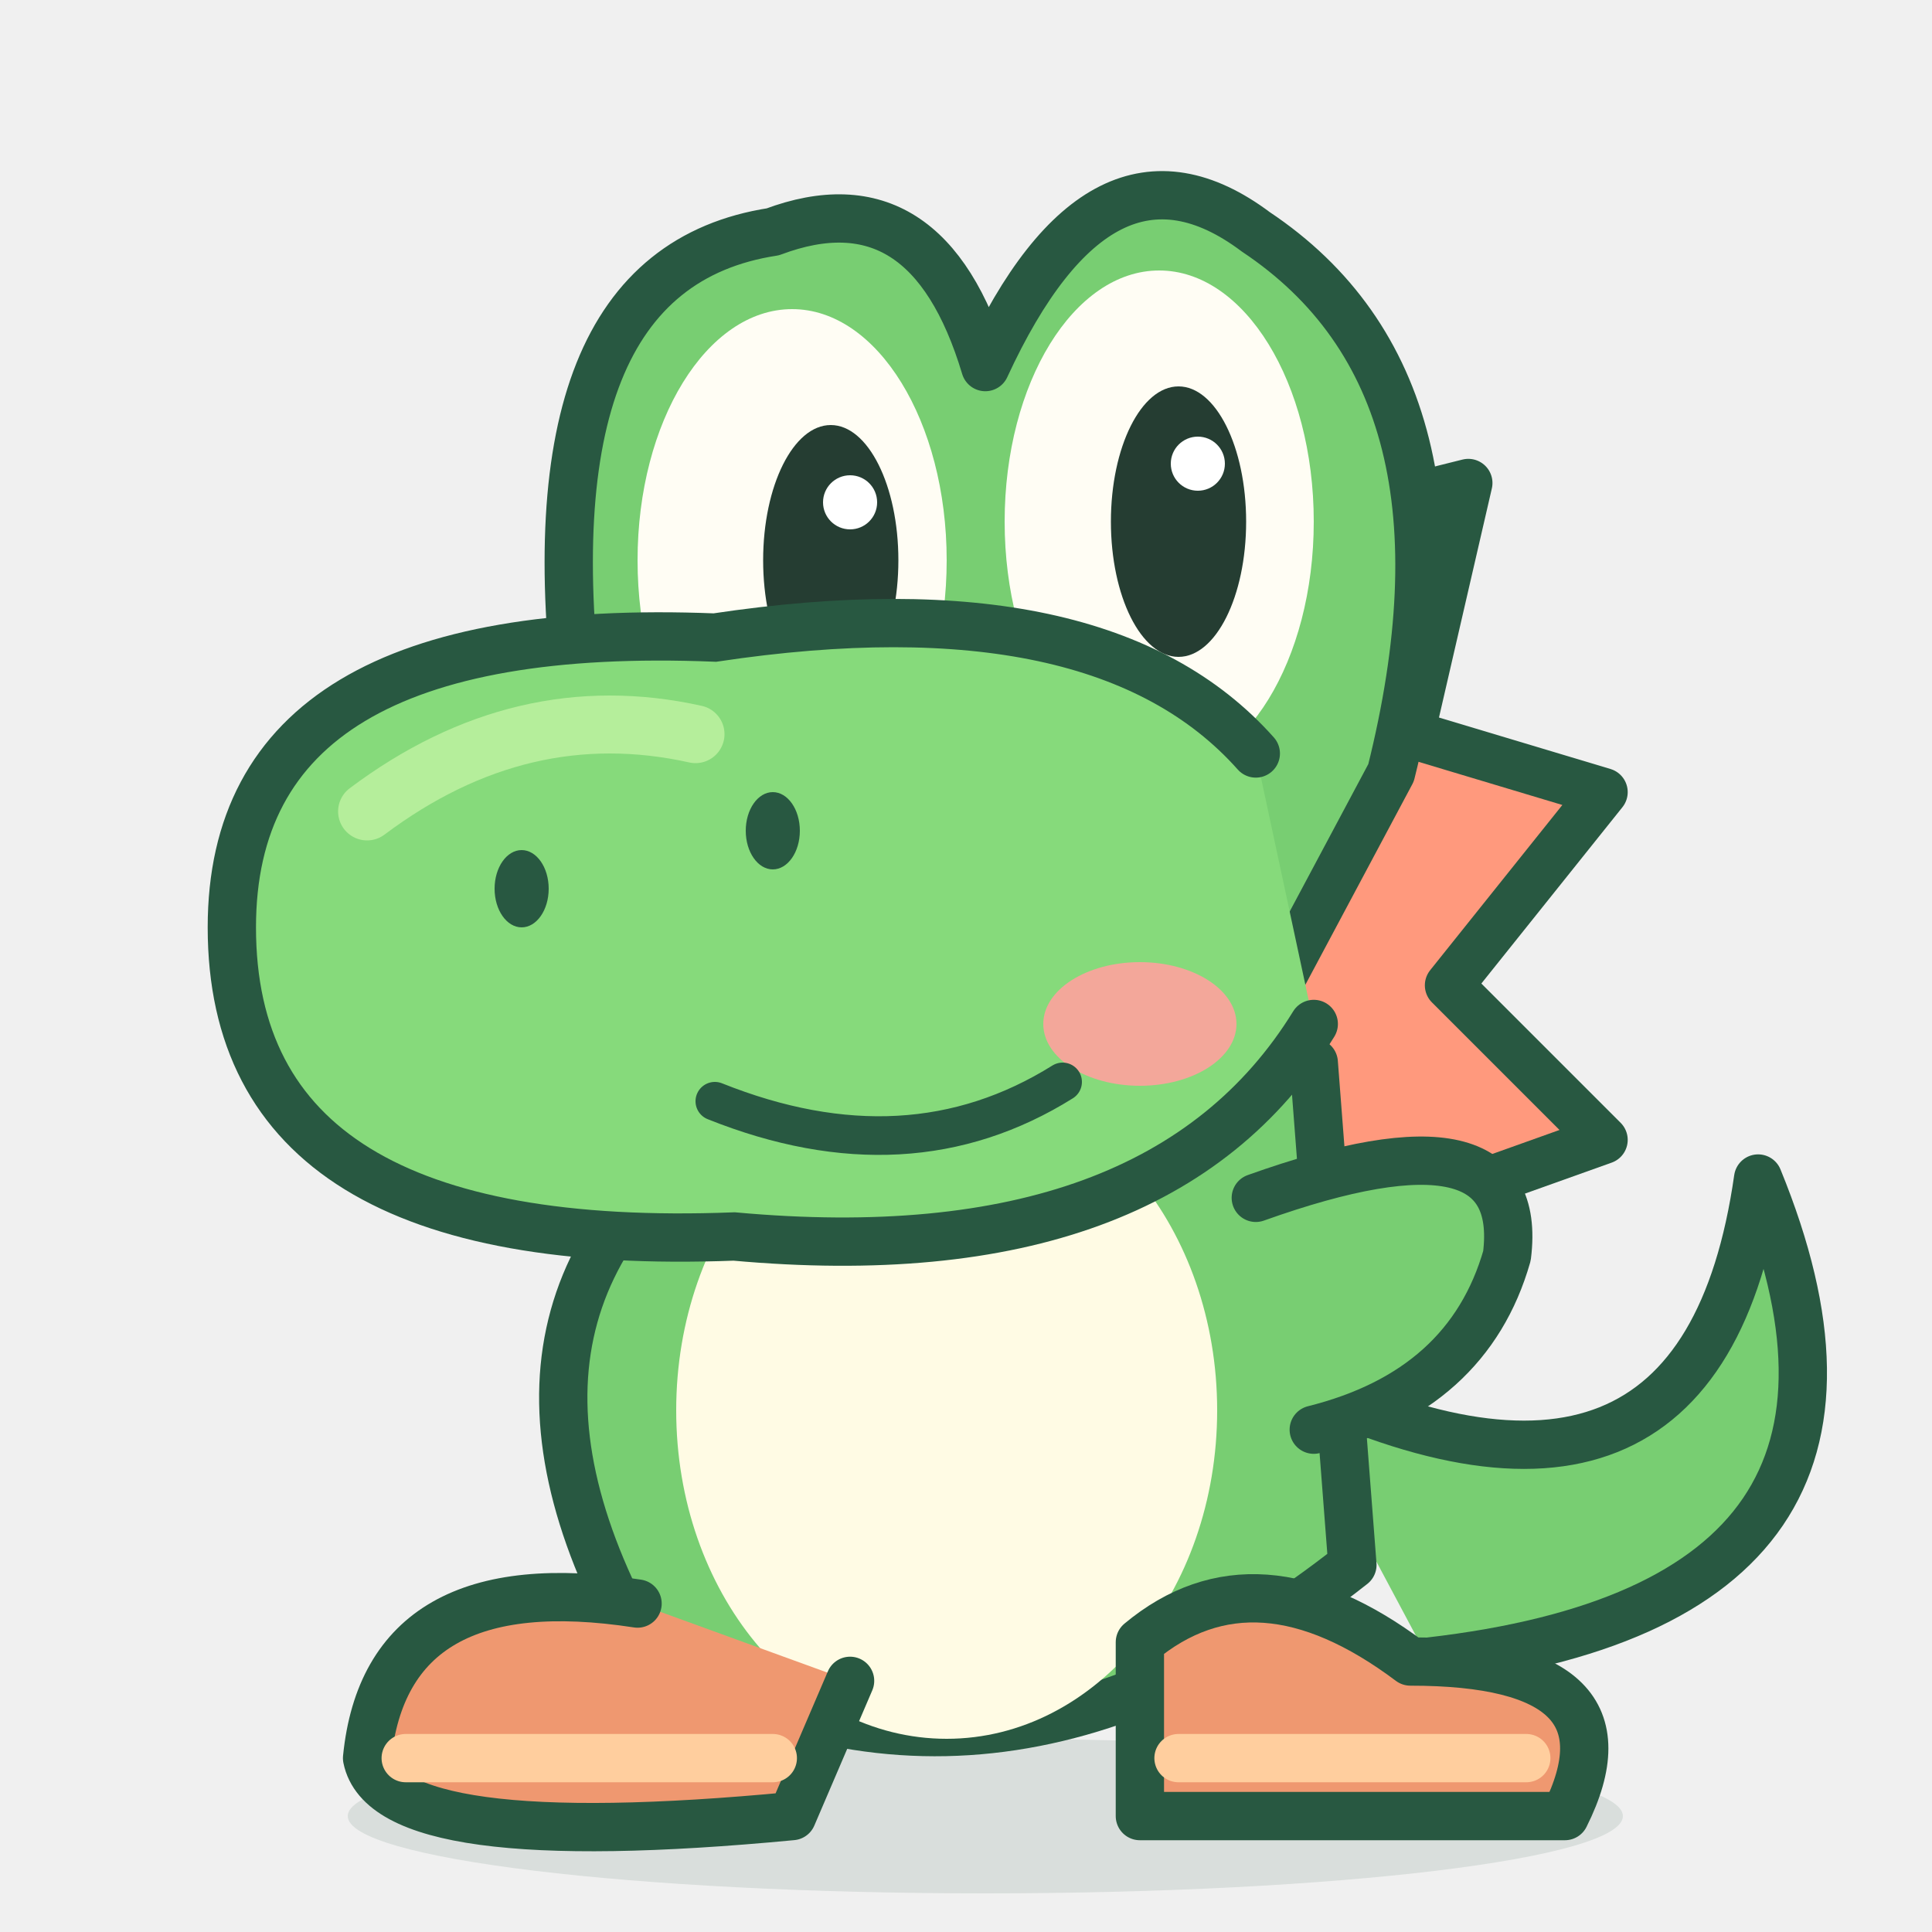
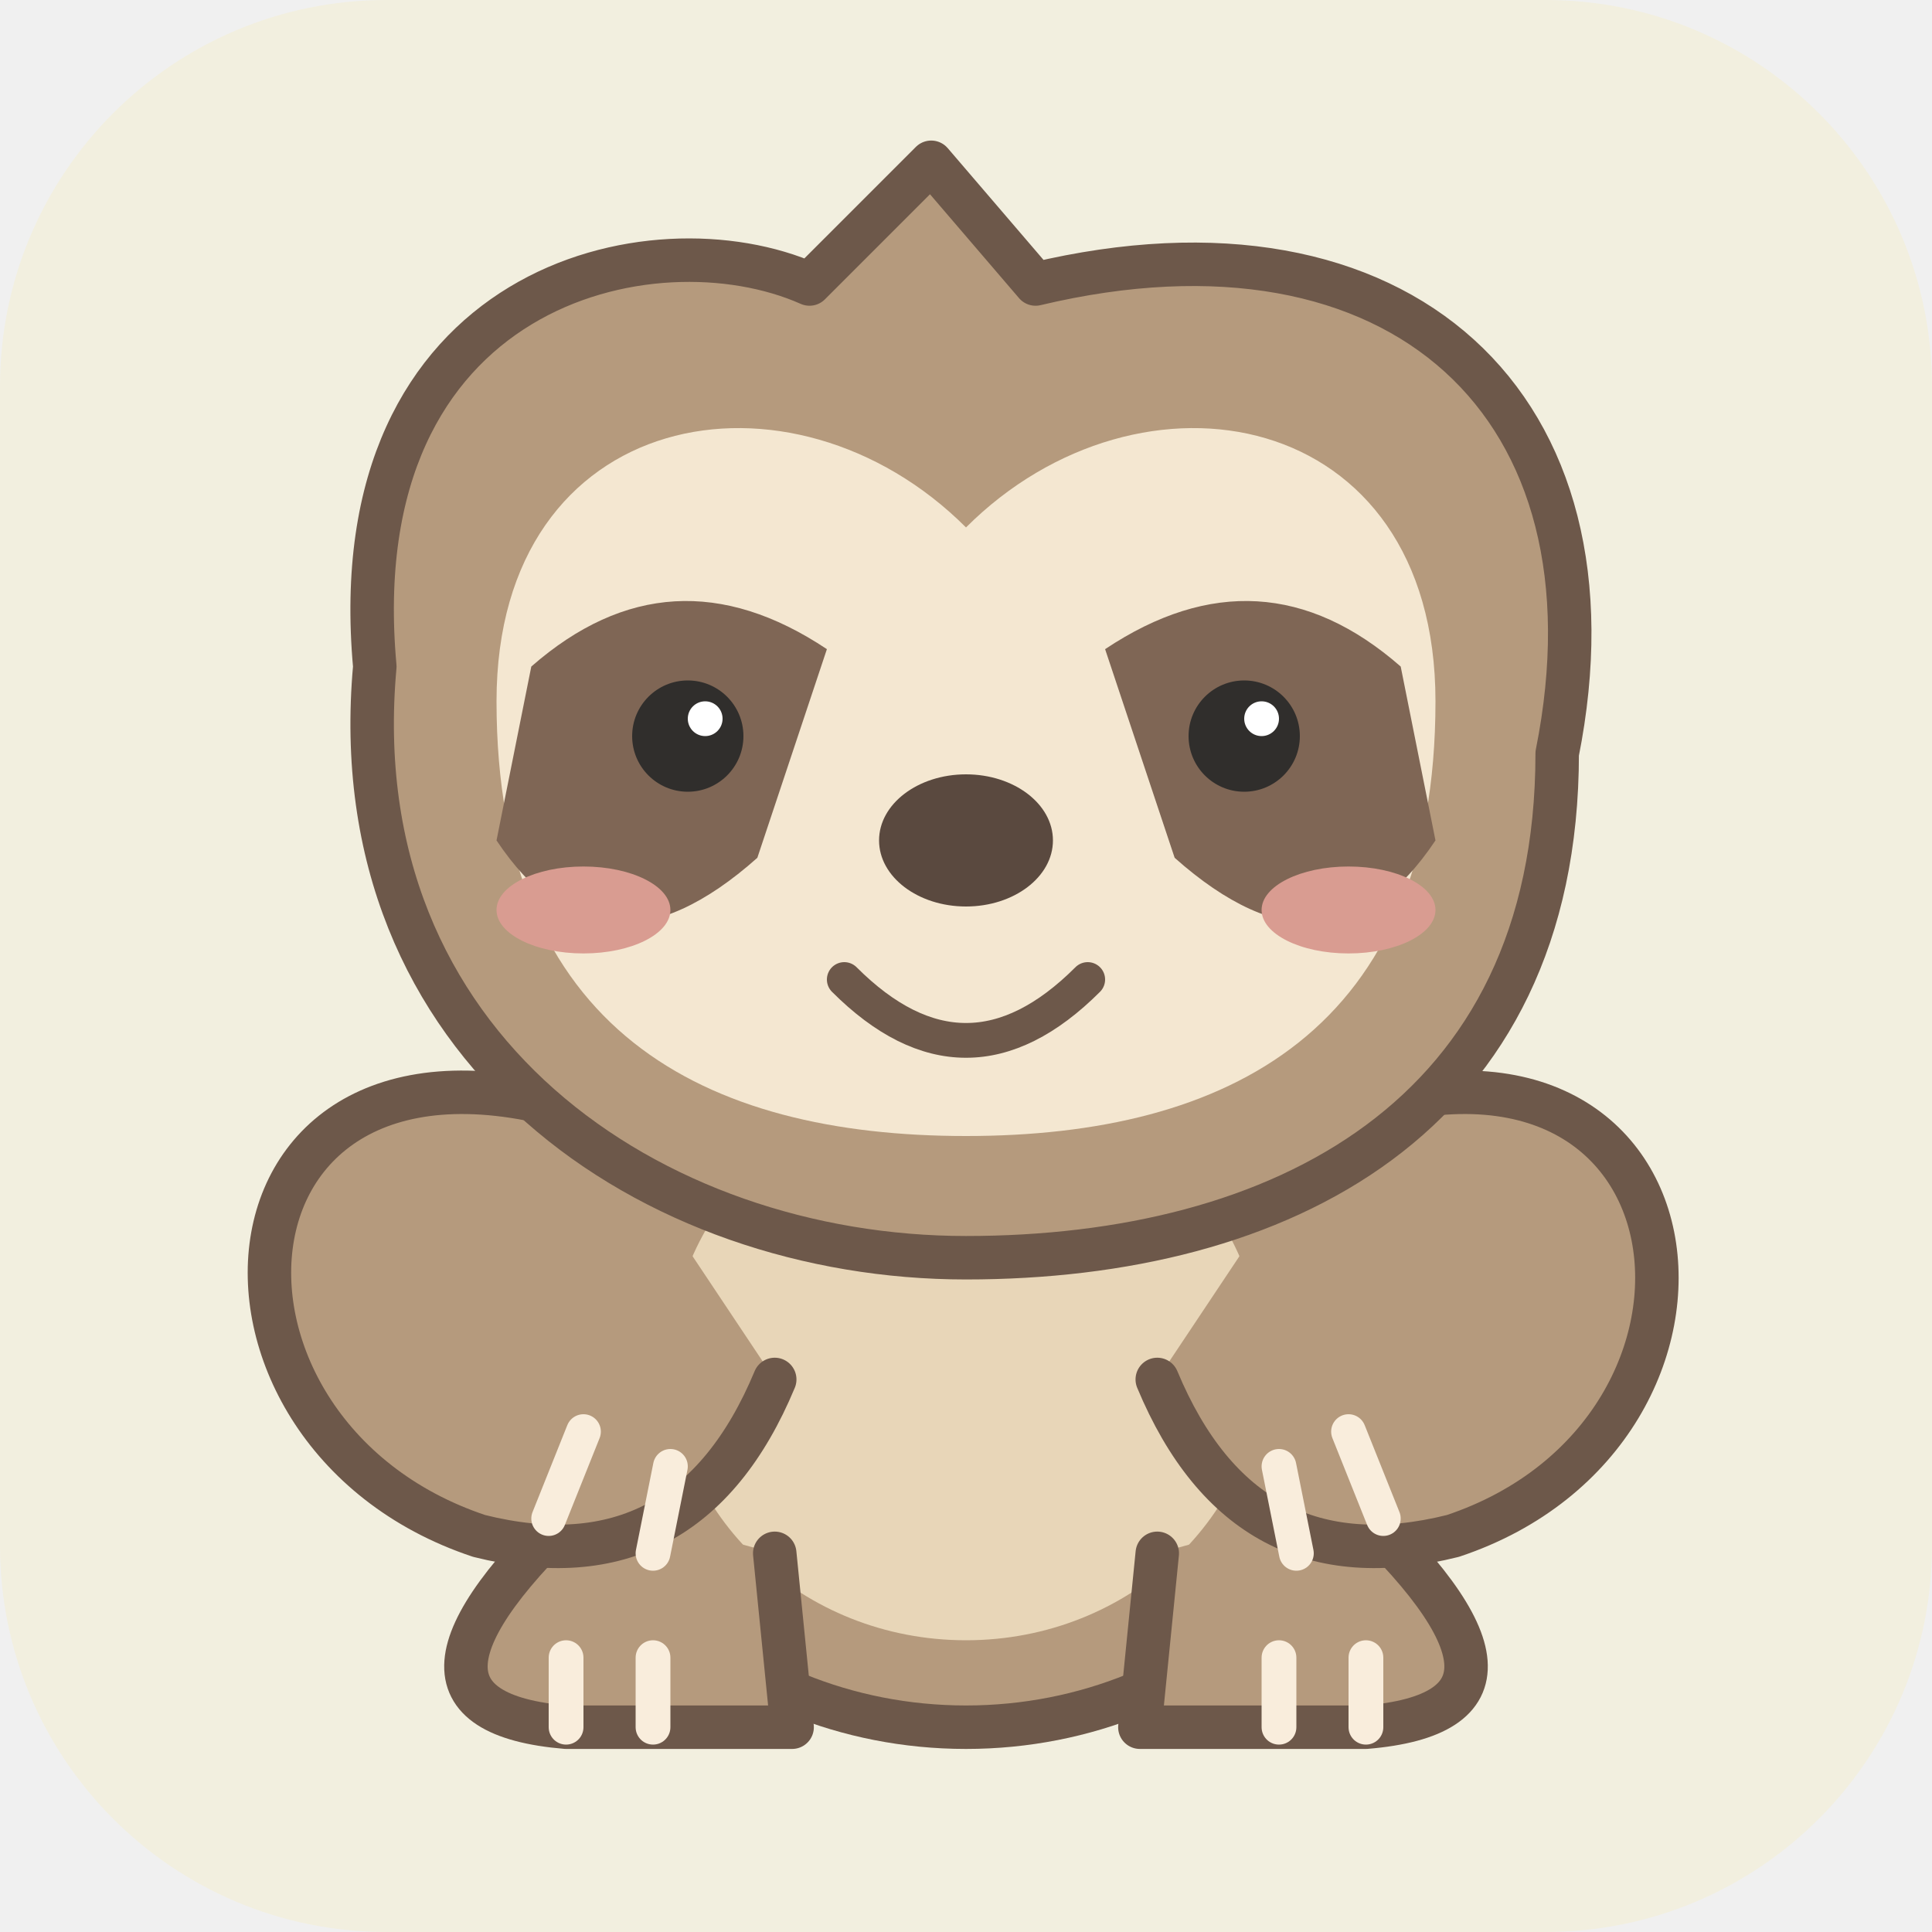
<svg xmlns="http://www.w3.org/2000/svg" width="256" height="256" viewBox="0 0 100 100">
  <defs>
    <g id="yo-body" stroke="#285841" stroke-width="2.5" stroke-linejoin="round" stroke-linecap="round">
      <ellipse cx="51" cy="94" rx="33" ry="4" fill="#285841" opacity=".12" stroke="none" />
      <path d="M66 71Q88 82 91 61Q100 83 74 86" fill="#78CE72" />
      <path d="M64 28l12-3-3 13 10 3-8 10 8 8-14 5" fill="#FF997D" />
      <path d="M39 57Q23 67 33 85Q51 96 70 81L68 55" fill="#78CE72" />
      <ellipse cx="49" cy="73" rx="14" ry="17" fill="#FFFBE4" stroke="none" />
      <path d="M33 83Q20 81 19 91Q20 96 41 94L44 87" fill="#EF9870" />
      <path d="M59 85Q65 80 73 86Q85 86 81 94H59Z" fill="#EF9870" />
      <path d="M21 91h19M61 91h18" stroke="#FFCE9E" />
      <path d="M65 62Q79 57 78 65Q76 72 68 74" fill="#78CE72" />
      <path d="M30 37Q27 14 40 12Q48 9 51 19Q57 6 65 12Q77 20 72 40L64 55H37Z" fill="#78CE72" />
      <ellipse cx="41" cy="29" rx="8" ry="13" fill="#FFFDF4" stroke="none" />
      <ellipse cx="60" cy="27" rx="8" ry="13" fill="#FFFDF4" stroke="none" />
    </g>
    <symbol id="yo" viewBox="0 0 100 100">
      <use href="#yo-body" />
      <ellipse cx="43" cy="29" rx="3.5" ry="7" fill="#253D32" />
      <ellipse cx="61" cy="27" rx="3.5" ry="7" fill="#253D32" />
      <circle cx="44" cy="26" r="1.4" fill="white" />
      <circle cx="62" cy="24" r="1.4" fill="white" />
      <g stroke="#285841" stroke-width="2.5" stroke-linecap="round">
        <path d="M65 39Q57 30 37 33Q12 32 12 48Q12 65 38 64Q60 66 68 53" fill="#86DA7B" />
        <path d="M19 42Q27 36 36 38" stroke="#B5EE9B" stroke-width="3" fill="none" />
        <ellipse cx="27" cy="46" rx="1.4" ry="2" fill="#285841" stroke="none" />
        <ellipse cx="40" cy="43" rx="1.4" ry="2" fill="#285841" stroke="none" />
        <ellipse cx="59" cy="53" rx="5" ry="3.2" fill="#F3A79A" stroke="none" />
      </g>
      <path d="M37 57Q47 61 55 56" fill="none" stroke="#285841" stroke-width="2" stroke-linecap="round" />
    </symbol>
    <symbol id="yo-head" viewBox="0 0 100 100">
      <use href="#yo-body" />
      <ellipse cx="43" cy="29" rx="3.5" ry="7" fill="#253D32" />
      <ellipse cx="61" cy="27" rx="3.5" ry="7" fill="#253D32" />
      <circle cx="44" cy="26" r="1.4" fill="white" />
      <circle cx="62" cy="24" r="1.4" fill="white" />
      <g stroke="#285841" stroke-width="2.5" stroke-linecap="round">
        <path d="M65 39Q57 30 37 33Q12 32 12 48Q12 65 38 64Q60 66 68 53" fill="#86DA7B" />
        <path d="M19 42Q27 36 36 38" stroke="#B5EE9B" stroke-width="3" fill="none" />
        <ellipse cx="27" cy="46" rx="1.4" ry="2" fill="#285841" stroke="none" />
        <ellipse cx="40" cy="43" rx="1.4" ry="2" fill="#285841" stroke="none" />
        <ellipse cx="59" cy="53" rx="5" ry="3.2" fill="#F3A79A" stroke="none" />
      </g>
      <path d="M37 57Q47 61 55 56" fill="none" stroke="#285841" stroke-width="2" stroke-linecap="round" />
    </symbol>
    <symbol id="yo-happy" viewBox="0 0 100 100">
      <use href="#yo-body" />
      <path d="M37 29q5-8 10 0M55 27q5-8 10 0" stroke="#285841" stroke-width="3" fill="none" stroke-linecap="round" />
      <g stroke="#285841" stroke-width="2.5" stroke-linecap="round">
        <path d="M65 39Q57 30 37 33Q12 32 12 48Q12 65 38 64Q60 66 68 53" fill="#86DA7B" />
        <path d="M19 42Q27 36 36 38" stroke="#B5EE9B" stroke-width="3" fill="none" />
        <ellipse cx="27" cy="46" rx="1.4" ry="2" fill="#285841" stroke="none" />
        <ellipse cx="40" cy="43" rx="1.4" ry="2" fill="#285841" stroke="none" />
        <ellipse cx="59" cy="53" rx="5" ry="3.2" fill="#F3A79A" stroke="none" />
      </g>
      <path d="M35 55Q46 72 56 55Z" fill="#864A4F" />
      <path d="M40 60q6-4 11 0" stroke="#F9ADAF" stroke-width="3" />
      <path d="M12 15v10M7 20h10M84 32v8M80 36h8" stroke="#E9AE39" stroke-width="3" stroke-linecap="round" />
    </symbol>
    <symbol id="yo-oops" viewBox="0 0 100 100">
      <use href="#yo-body" />
      <ellipse cx="43" cy="29" rx="3.5" ry="7" fill="#253D32" />
      <ellipse cx="61" cy="27" rx="3.5" ry="7" fill="#253D32" />
      <circle cx="44" cy="26" r="1.4" fill="white" />
      <circle cx="62" cy="24" r="1.4" fill="white" />
      <g stroke="#285841" stroke-width="2.5" stroke-linecap="round">
        <path d="M65 39Q57 30 37 33Q12 32 12 48Q12 65 38 64Q60 66 68 53" fill="#86DA7B" />
        <path d="M19 42Q27 36 36 38" stroke="#B5EE9B" stroke-width="3" fill="none" />
        <ellipse cx="27" cy="46" rx="1.4" ry="2" fill="#285841" stroke="none" />
        <ellipse cx="40" cy="43" rx="1.4" ry="2" fill="#285841" stroke="none" />
        <ellipse cx="59" cy="53" rx="5" ry="3.2" fill="#F3A79A" stroke="none" />
      </g>
      <ellipse cx="46" cy="57" rx="3" ry="4" fill="#864A4F" />
      <path d="M80 17q-9 13 0 13q8 0 0-13" fill="#8DCFEF" />
    </symbol>
    <g id="ko-body" stroke="#485568" stroke-width="2.5" stroke-linecap="round" stroke-linejoin="round">
      <ellipse cx="50" cy="94" rx="31" ry="4" fill="#485568" opacity=".12" stroke="none" />
      <ellipse cx="50" cy="73" rx="24" ry="22" fill="#A9B6C9" />
      <ellipse cx="50" cy="76" rx="15" ry="15" fill="#FFF8E9" stroke="none" />
      <ellipse cx="32" cy="89" rx="12" ry="7" fill="#8F9EB6" />
      <ellipse cx="68" cy="89" rx="12" ry="7" fill="#8F9EB6" />
      <path d="M28 89h7M65 89h7" stroke="#DADEEB" />
      <path d="M30 61Q18 60 20 71Q25 78 34 70" fill="#A9B6C9" />
      <path d="M68 61Q78 52 82 59Q85 66 72 72" fill="#A9B6C9" />
      <path d="M76 75Q82 61 85 45" stroke="#537C61" />
      <path d="M82 62Q68 57 75 49Q85 48 82 62M84 54Q83 39 93 41Q98 50 84 54" fill="#A9CF9C" stroke="#537C61" stroke-width="1.8" />
      <path d="M29 22Q17 9 7 21Q0 33 10 43Q18 48 29 40M71 22Q83 9 93 21Q100 33 90 43Q82 48 71 40" fill="#A9B6C9" />
      <ellipse cx="17" cy="30" rx="9" ry="11" fill="#E1C5D5" stroke="none" />
      <ellipse cx="83" cy="30" rx="9" ry="11" fill="#E1C5D5" stroke="none" />
      <path d="M18 39Q17 19 37 17L43 11L48 16L55 10L58 17Q83 18 82 41Q83 63 51 65Q19 65 18 39Z" fill="#BEC8D8" />
      <path d="M25 39Q23 55 39 59Q53 67 68 56Q77 48 72 40Q65 34 55 41Q49 43 44 40Q34 33 25 39" fill="#F9F5EE" stroke="none" />
      <ellipse cx="29" cy="48" rx="5" ry="3.3" fill="#EBAFBC" stroke="none" />
      <ellipse cx="71" cy="48" rx="5" ry="3.3" fill="#EBAFBC" stroke="none" />
      <path d="M43 38Q42 29 50 29Q59 29 57 39L55 48Q50 53 45 48Z" fill="#485568" stroke="none" />
      <ellipse cx="48" cy="35" rx="2" ry="3" fill="#7C8BA2" stroke="none" />
    </g>
    <symbol id="ko" viewBox="0 0 100 100">
      <use href="#ko-body" />
      <g class="mascot-eyes" fill="#364559">
        <ellipse cx="33" cy="38" rx="3" ry="4" />
        <ellipse cx="67" cy="38" rx="3" ry="4" />
        <circle cx="34" cy="36.5" r="1" fill="white" />
        <circle cx="68" cy="36.5" r="1" fill="white" />
      </g>
      <path d="M45 55Q50 60 55 55" fill="none" stroke="#485568" stroke-width="2" stroke-linecap="round" />
    </symbol>
    <symbol id="ko-head" viewBox="0 0 100 100">
      <use href="#ko" />
    </symbol>
    <g id="pig-body" stroke="#885568" stroke-width="2.5" stroke-linecap="round" stroke-linejoin="round">
      <path d="M77 73c20 8 20-12 11-10-8 2-2 10 3 6" fill="none" stroke="#D98C9F" stroke-width="4" />
      <ellipse cx="50" cy="72" rx="25" ry="23" fill="#F7B9C6" />
      <ellipse cx="50" cy="75" rx="16" ry="16" fill="#FFE6DF" stroke="none" />
      <path d="M28 82q-11 13 0 13h12l-1-11M61 84l-1 11h12q11 0 0-13" fill="#D58C9E" />
      <path d="M31 89v5M69 89v5" fill="none" />
      <path d="M25 67q-15-4-11 7t16 2M75 67q15-4 11 7t-16 2" fill="#F7B9C6" />
      <path d="M21 32Q9 19 17 6q17 1 23 16M60 22Q66 7 83 6q9 13-4 26" fill="#F7B9C6" />
      <path d="M24 25l-3-11 11 8M68 22l11-8-3 11" fill="#E893AA" stroke="none" />
      <ellipse cx="50" cy="40" rx="34" ry="29" fill="#FBC7D0" />
      <path d="M43 14q9-12 14 1" fill="none" stroke="#D58C9E" />
      <ellipse cx="26" cy="47" rx="6" ry="3.5" fill="#EE92A9" stroke="none" />
      <ellipse cx="74" cy="47" rx="6" ry="3.5" fill="#EE92A9" stroke="none" />
      <ellipse cx="50" cy="46" rx="14" ry="10" fill="#EE9DB2" stroke="#C27891" stroke-width="2" />
      <ellipse cx="45" cy="46" rx="2.2" ry="3" fill="#A9637D" stroke="none" />
      <ellipse cx="55" cy="46" rx="2.2" ry="3" fill="#A9637D" stroke="none" />
    </g>
    <symbol id="pig" viewBox="0 0 100 100">
      <use href="#pig-body" />
      <g class="mascot-eyes" fill="#674756">
        <ellipse cx="32" cy="33" rx="3" ry="4" />
        <ellipse cx="68" cy="33" rx="3" ry="4" />
        <circle cx="33" cy="31.5" r="1" fill="white" />
        <circle cx="69" cy="31.5" r="1" fill="white" />
      </g>
      <path d="M45 60q5 5 10 0" fill="none" stroke="#885568" stroke-width="2" stroke-linecap="round" />
    </symbol>
    <symbol id="pig-head" viewBox="0 0 100 100">
      <use href="#pig" />
    </symbol>
    <g id="sloth-body" stroke="#6D584A" stroke-width="2.5" stroke-linecap="round" stroke-linejoin="round">
      <ellipse cx="50" cy="72" rx="25" ry="24" fill="#B59A7D" />
      <ellipse cx="50" cy="75" rx="17" ry="16" fill="#E8D6B8" stroke="none" />
      <path d="M28 83q-13 12-1 13h13l-1-10M61 86l-1 10h13q12-1-1-13" fill="#B59A7D" />
      <path d="M27 92v4m5-4v4m36-4v4m5-4v4" stroke="#F9EDDC" stroke-width="2" />
      <path d="M29 61C6 53 4 79 22 85q12 3 17-9M71 61c22-8 25 18 7 24q-12 3-17-9" fill="#B59A7D" />
      <path d="M28 79l-2 5m7-3-1 5m36-5 1 5m3-7 2 5" stroke="#F9EDDC" stroke-width="2" />
      <path d="M16 35C14 13 32 9 41 13l7-7 6 7C75 8 88 20 84 40c0 21-16 29-34 29S14 57 16 35Z" fill="#B59A7D" />
      <path d="M23 37c0-17 17-20 27-10 10-10 27-7 27 10 0 19-12 25-27 25S23 56 23 37Z" fill="#F4E7D1" stroke="none" />
      <path d="M25 35q8-7 17-1l-4 12q-9 8-15-1Z M75 35q-8-7-17-1l4 12q9 8 15-1Z" fill="#7F6655" stroke="none" />
      <ellipse cx="50" cy="45" rx="5" ry="3.8" fill="#5A493F" stroke="none" />
      <ellipse cx="28" cy="49" rx="5" ry="2.5" fill="#D99C91" stroke="none" />
      <ellipse cx="72" cy="49" rx="5" ry="2.5" fill="#D99C91" stroke="none" />
    </g>
    <symbol id="sloth" viewBox="0 0 100 100">
      <use href="#sloth-body" />
      <g class="mascot-eyes" fill="#302E2C">
        <circle cx="34" cy="39" r="3.2" />
        <circle cx="66" cy="39" r="3.2" />
        <circle cx="35" cy="38" r="1" fill="white" />
        <circle cx="67" cy="38" r="1" fill="white" />
      </g>
      <path d="M43 53q7 7 14 0" fill="none" stroke="#6D584A" stroke-width="2" stroke-linecap="round" />
    </symbol>
    <symbol id="sloth-head" viewBox="0 0 100 100">
      <use href="#sloth" />
    </symbol>
    <symbol id="sloth-happy" viewBox="0 0 100 100">
      <use href="#sloth-body" />
      <path d="M30 40q4-6 8 0M62 40q4-6 8 0" fill="none" stroke="#302E2C" stroke-width="2.5" stroke-linecap="round" />
      <path d="M43 52q7 15 14 0Z" fill="#795447" />
      <path d="M47 57h6" stroke="#E6A59A" stroke-width="3" stroke-linecap="round" />
      <path d="M8 21v8M4 25h8M91 48v8M87 52h8" stroke="#B99A51" stroke-width="2.5" stroke-linecap="round" />
    </symbol>
    <symbol id="sloth-oops" viewBox="0 0 100 100">
      <use href="#sloth-body" />
      <circle cx="34" cy="39" r="4" fill="white" />
      <circle cx="66" cy="39" r="4" fill="white" />
      <circle cx="34" cy="40" r="2" fill="#302E2C" />
      <circle cx="66" cy="40" r="2" fill="#302E2C" />
      <ellipse cx="50" cy="55" rx="3" ry="4" fill="#795447" />
      <path d="M88 16q-6 10 0 10q6 0 0-10" fill="#88C9E7" />
    </symbol>
    <symbol id="pig-happy" viewBox="0 0 100 100">
      <use href="#pig-body" />
      <path d="M28 34q4-7 8 0M64 34q4-7 8 0" fill="none" stroke="#674756" stroke-width="2.5" stroke-linecap="round" />
      <path d="M44 58q6 14 12 0Z" fill="#885568" />
      <path d="M48 62h4" stroke="#F7ADC0" stroke-width="3" stroke-linecap="round" />
      <path d="M7 38c-7-7-8 4 0 8 8-4 7-15 0-8M92 18c-7-7-8 4 0 8 8-4 7-15 0-8" fill="#E784A4" />
    </symbol>
    <symbol id="pig-oops" viewBox="0 0 100 100">
      <use href="#pig-body" />
      <circle cx="32" cy="33" r="4" fill="white" />
      <circle cx="68" cy="33" r="4" fill="white" />
      <circle cx="32" cy="34" r="2" fill="#674756" />
      <circle cx="68" cy="34" r="2" fill="#674756" />
      <ellipse cx="50" cy="61" rx="3" ry="4" fill="#885568" />
      <path d="M89 27q-6 10 0 10q6 0 0-10" fill="#88C9E7" />
    </symbol>
    <symbol id="ko-happy" viewBox="0 0 100 100">
      <use href="#ko-body" />
      <path d="M29 39q4-7 8 0M63 39q4-7 8 0" fill="none" stroke="#485568" stroke-width="2.5" stroke-linecap="round" />
      <path d="M43 53Q50 68 57 53Z" fill="#8B596B" />
      <path d="M47 58q3-2 6 0" fill="none" stroke="#F1ABB9" stroke-width="3" />
      <path d="M9 56v8M5 60h8M90 10v8M86 14h8" stroke="#D5AB49" stroke-width="2.5" stroke-linecap="round" />
    </symbol>
    <symbol id="ko-oops" viewBox="0 0 100 100">
      <use href="#ko-body" />
      <circle cx="33" cy="38" r="4" fill="white" />
      <circle cx="67" cy="38" r="4" fill="white" />
      <circle cx="33" cy="39" r="2" fill="#364559" />
      <circle cx="67" cy="39" r="2" fill="#364559" />
      <ellipse cx="50" cy="56" rx="3" ry="4" fill="#8B596B" />
      <path d="M84 9q-6 10 0 10q6 0 0-10" fill="#88C9E7" />
    </symbol>
    <symbol id="egg" viewBox="0 0 100 100">
      <path d="M50 12 C 30 12, 22 40, 22 58 C 22 78, 34 90, 50 90 C 66 90, 78 78, 78 58 C 78 40, 70 12, 50 12 Z" fill="#FFFDF7" stroke="#8FA394" stroke-width="3" />
      <circle cx="40" cy="40" r="5" fill="#7FCB85" />
      <circle cx="58" cy="52" r="6" fill="#7FCB85" />
      <circle cx="42" cy="66" r="4.5" fill="#7FCB85" />
      <circle cx="60" cy="30" r="3.5" fill="#7FCB85" />
    </symbol>
    <symbol id="xmark" viewBox="0 0 100 100">
      <path d="M22 22 L78 78 M78 22 L22 78" stroke="#2B3A2E" stroke-width="14" stroke-linecap="round" />
    </symbol>
    <symbol id="i-undo" viewBox="0 0 24 24">
      <path d="M9 14 4 9l5-5" fill="none" stroke="currentColor" stroke-width="2.4" stroke-linecap="round" stroke-linejoin="round" />
      <path d="M4 9h9.5a5.5 5.5 0 0 1 0 11H11" fill="none" stroke="currentColor" stroke-width="2.4" stroke-linecap="round" />
    </symbol>
    <symbol id="i-bulb" viewBox="0 0 24 24">
      <path d="M9 18h6M10 21h4" stroke="currentColor" stroke-width="2.4" stroke-linecap="round" />
      <path d="M12 3a6.5 6.5 0 0 0-3.8 11.8c.5.4.8 1 .8 1.7V17h6v-.5c0-.7.3-1.3.8-1.7A6.5 6.5 0 0 0 12 3Z" fill="none" stroke="currentColor" stroke-width="2.4" stroke-linejoin="round" />
    </symbol>
    <symbol id="i-clear" viewBox="0 0 24 24">
      <path d="M4 12a8 8 0 1 0 2.3-5.7" fill="none" stroke="currentColor" stroke-width="2.4" stroke-linecap="round" />
      <path d="M6 3v4h4" fill="none" stroke="currentColor" stroke-width="2.4" stroke-linecap="round" stroke-linejoin="round" />
    </symbol>
    <symbol id="i-next" viewBox="0 0 24 24">
      <path d="M5 12h13M13 6l6 6-6 6" fill="none" stroke="currentColor" stroke-width="2.6" stroke-linecap="round" stroke-linejoin="round" />
    </symbol>
    <symbol id="i-gear" viewBox="0 0 24 24">
      <circle cx="12" cy="12" r="3.2" fill="none" stroke="currentColor" stroke-width="2.2" />
      <path d="M12 2.5v3M12 18.5v3M2.5 12h3M18.5 12h3M5.3 5.3l2.1 2.1M16.6 16.6l2.1 2.1M5.3 18.7l2.1-2.1M16.6 7.4l2.1-2.1" stroke="currentColor" stroke-width="2.2" stroke-linecap="round" />
    </symbol>
    <symbol id="i-help" viewBox="0 0 24 24">
      <circle cx="12" cy="12" r="9.5" fill="none" stroke="currentColor" stroke-width="2.2" />
      <path d="M9.5 9.5a2.5 2.5 0 1 1 3.5 2.3c-.7.4-1 .9-1 1.7" fill="none" stroke="currentColor" stroke-width="2.2" stroke-linecap="round" />
      <circle cx="12" cy="17" r="1.3" fill="currentColor" />
    </symbol>
    <symbol id="i-share" viewBox="0 0 24 24">
      <path d="M12 3v12M8 7l4-4 4 4" fill="none" stroke="currentColor" stroke-width="2.4" stroke-linecap="round" stroke-linejoin="round" />
      <path d="M5 12v7a1 1 0 0 0 1 1h12a1 1 0 0 0 1-1v-7" fill="none" stroke="currentColor" stroke-width="2.4" stroke-linecap="round" />
    </symbol>
    <symbol id="i-flame" viewBox="0 0 24 24">
      <path d="M12 22c4.4 0 7-2.8 7-6.6 0-3.2-2-5.3-3.4-7.2-.5 1.4-1.3 2.3-2.4 2.6.3-3-1-6.3-3.6-7.8.2 2.6-1 4.4-2.4 6.2C5.9 10.9 5 12.7 5 15.4 5 19.2 7.6 22 12 22Z" fill="currentColor" />
    </symbol>
  </defs>
-   <g transform="">
-     <use href="#yo" />
+   <rect width="100" height="100" rx="20" fill="#F2EFDF" />
+   <g transform="translate(5 3) scale(.9)">
+     <use href="#sloth" />
  </g>
</svg>
